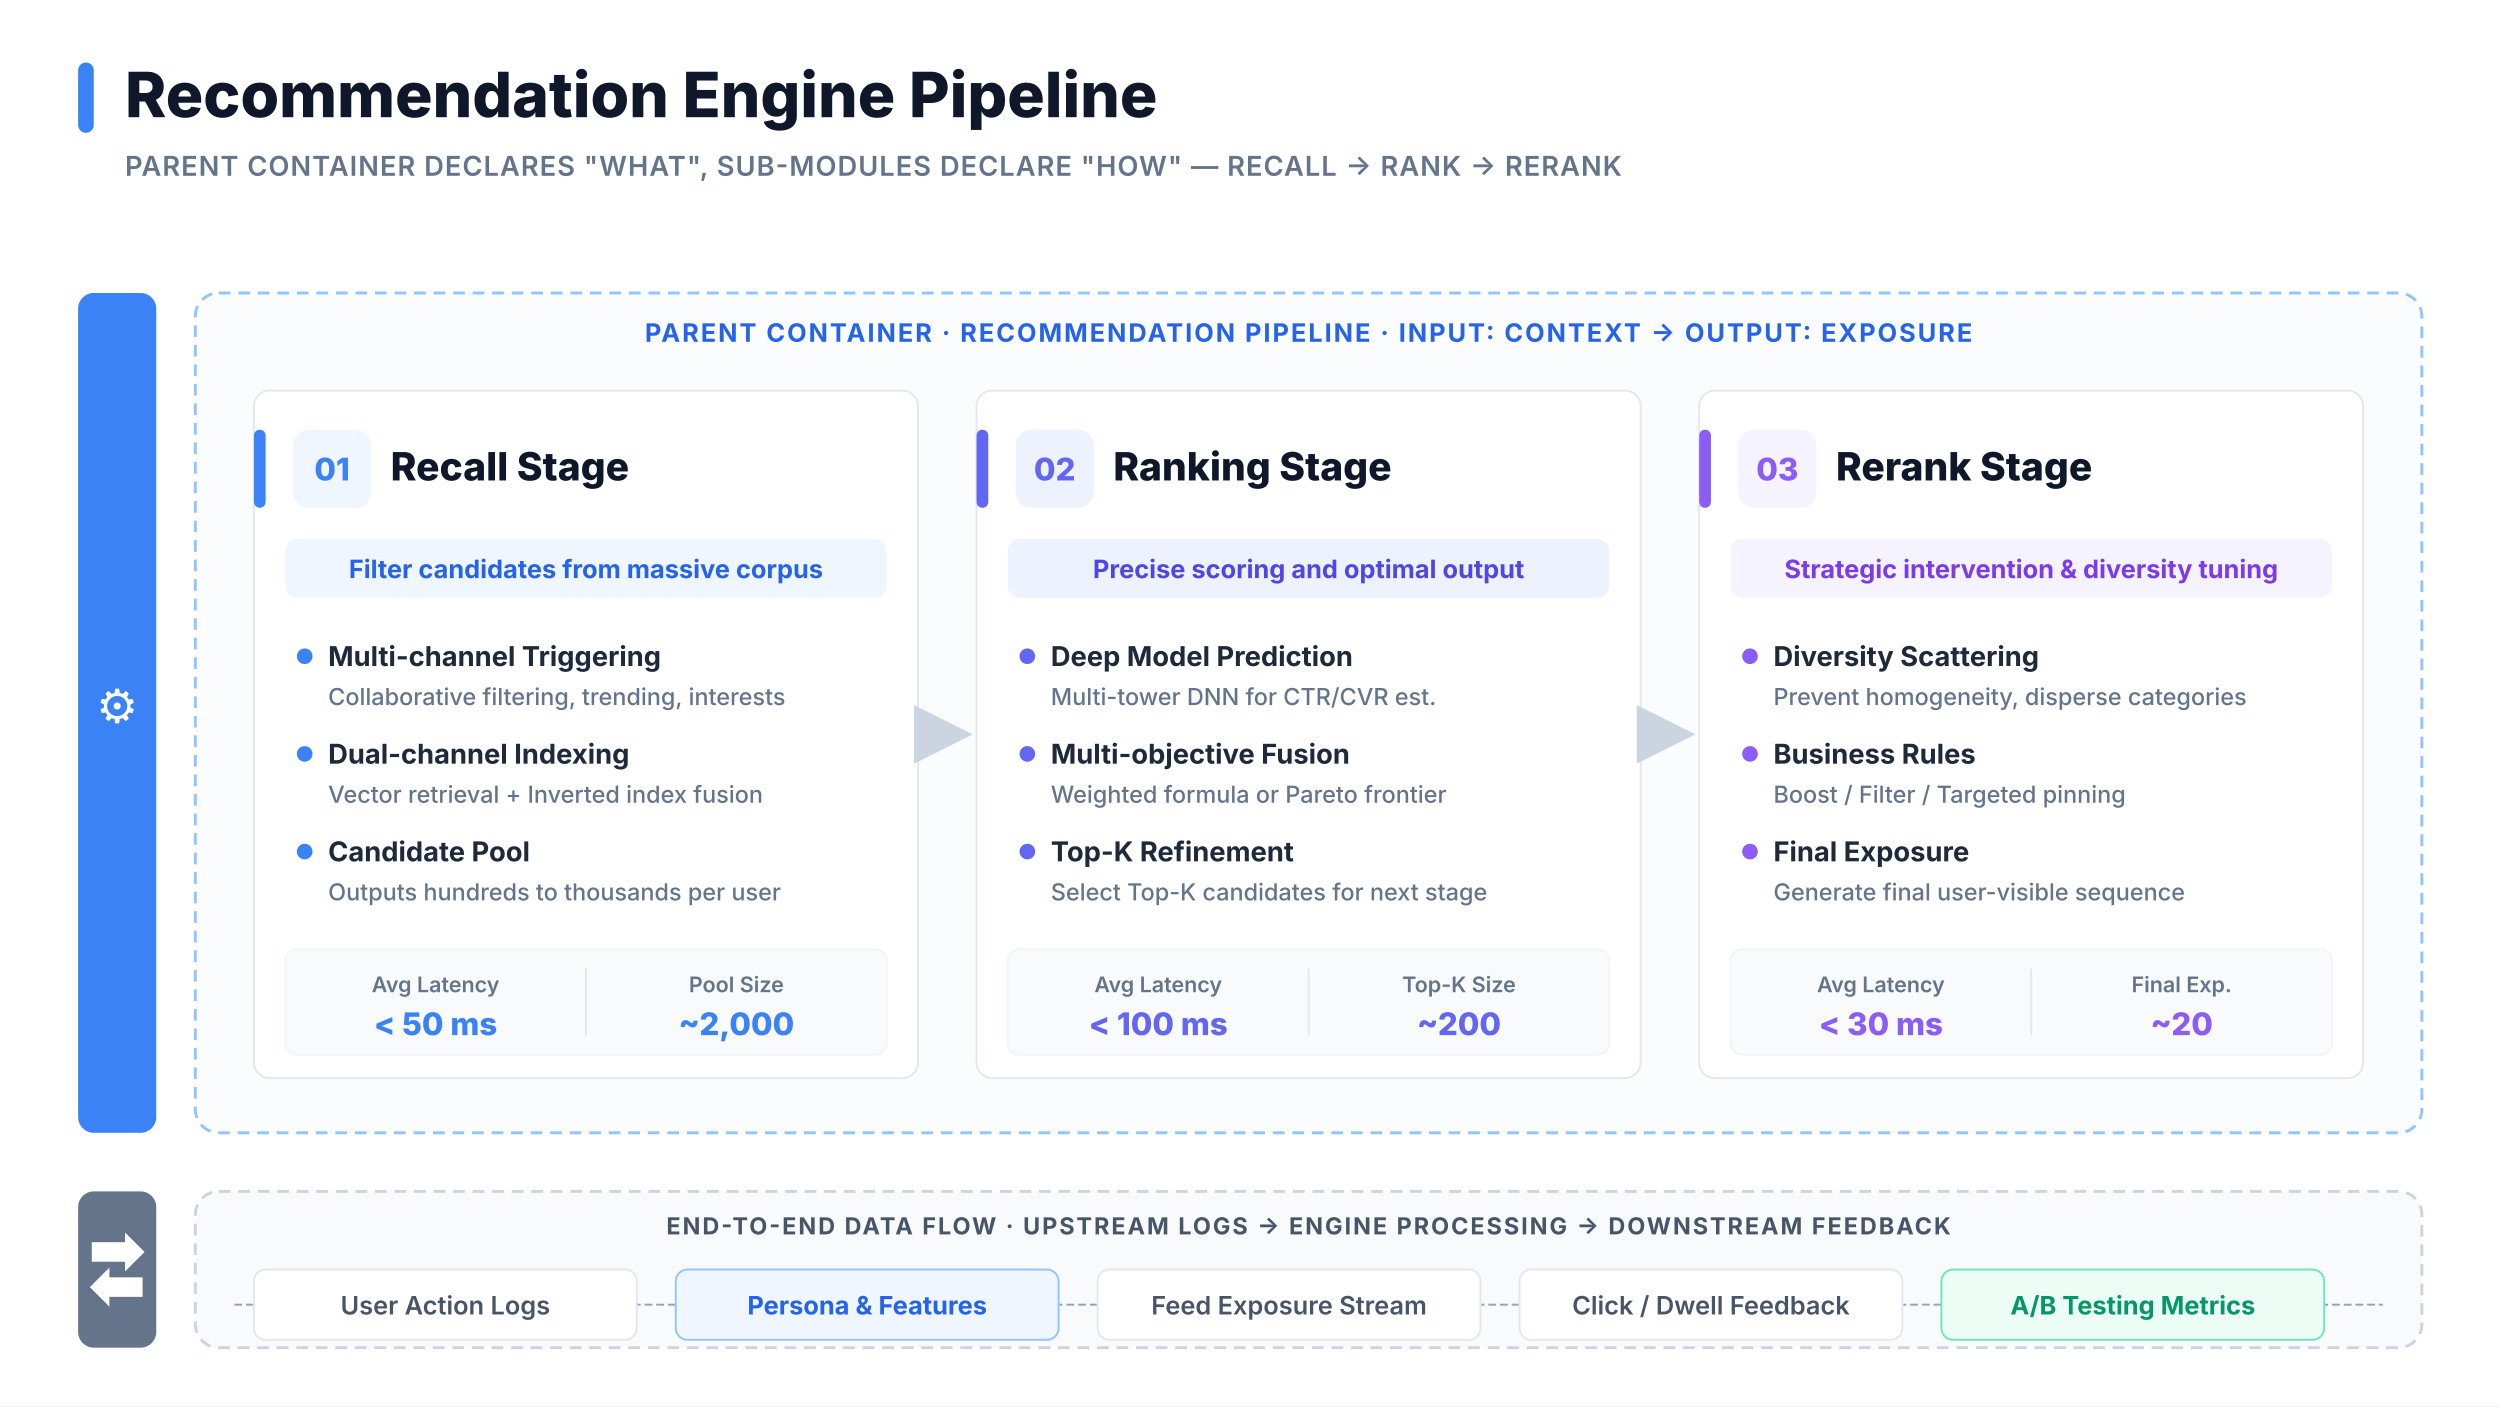
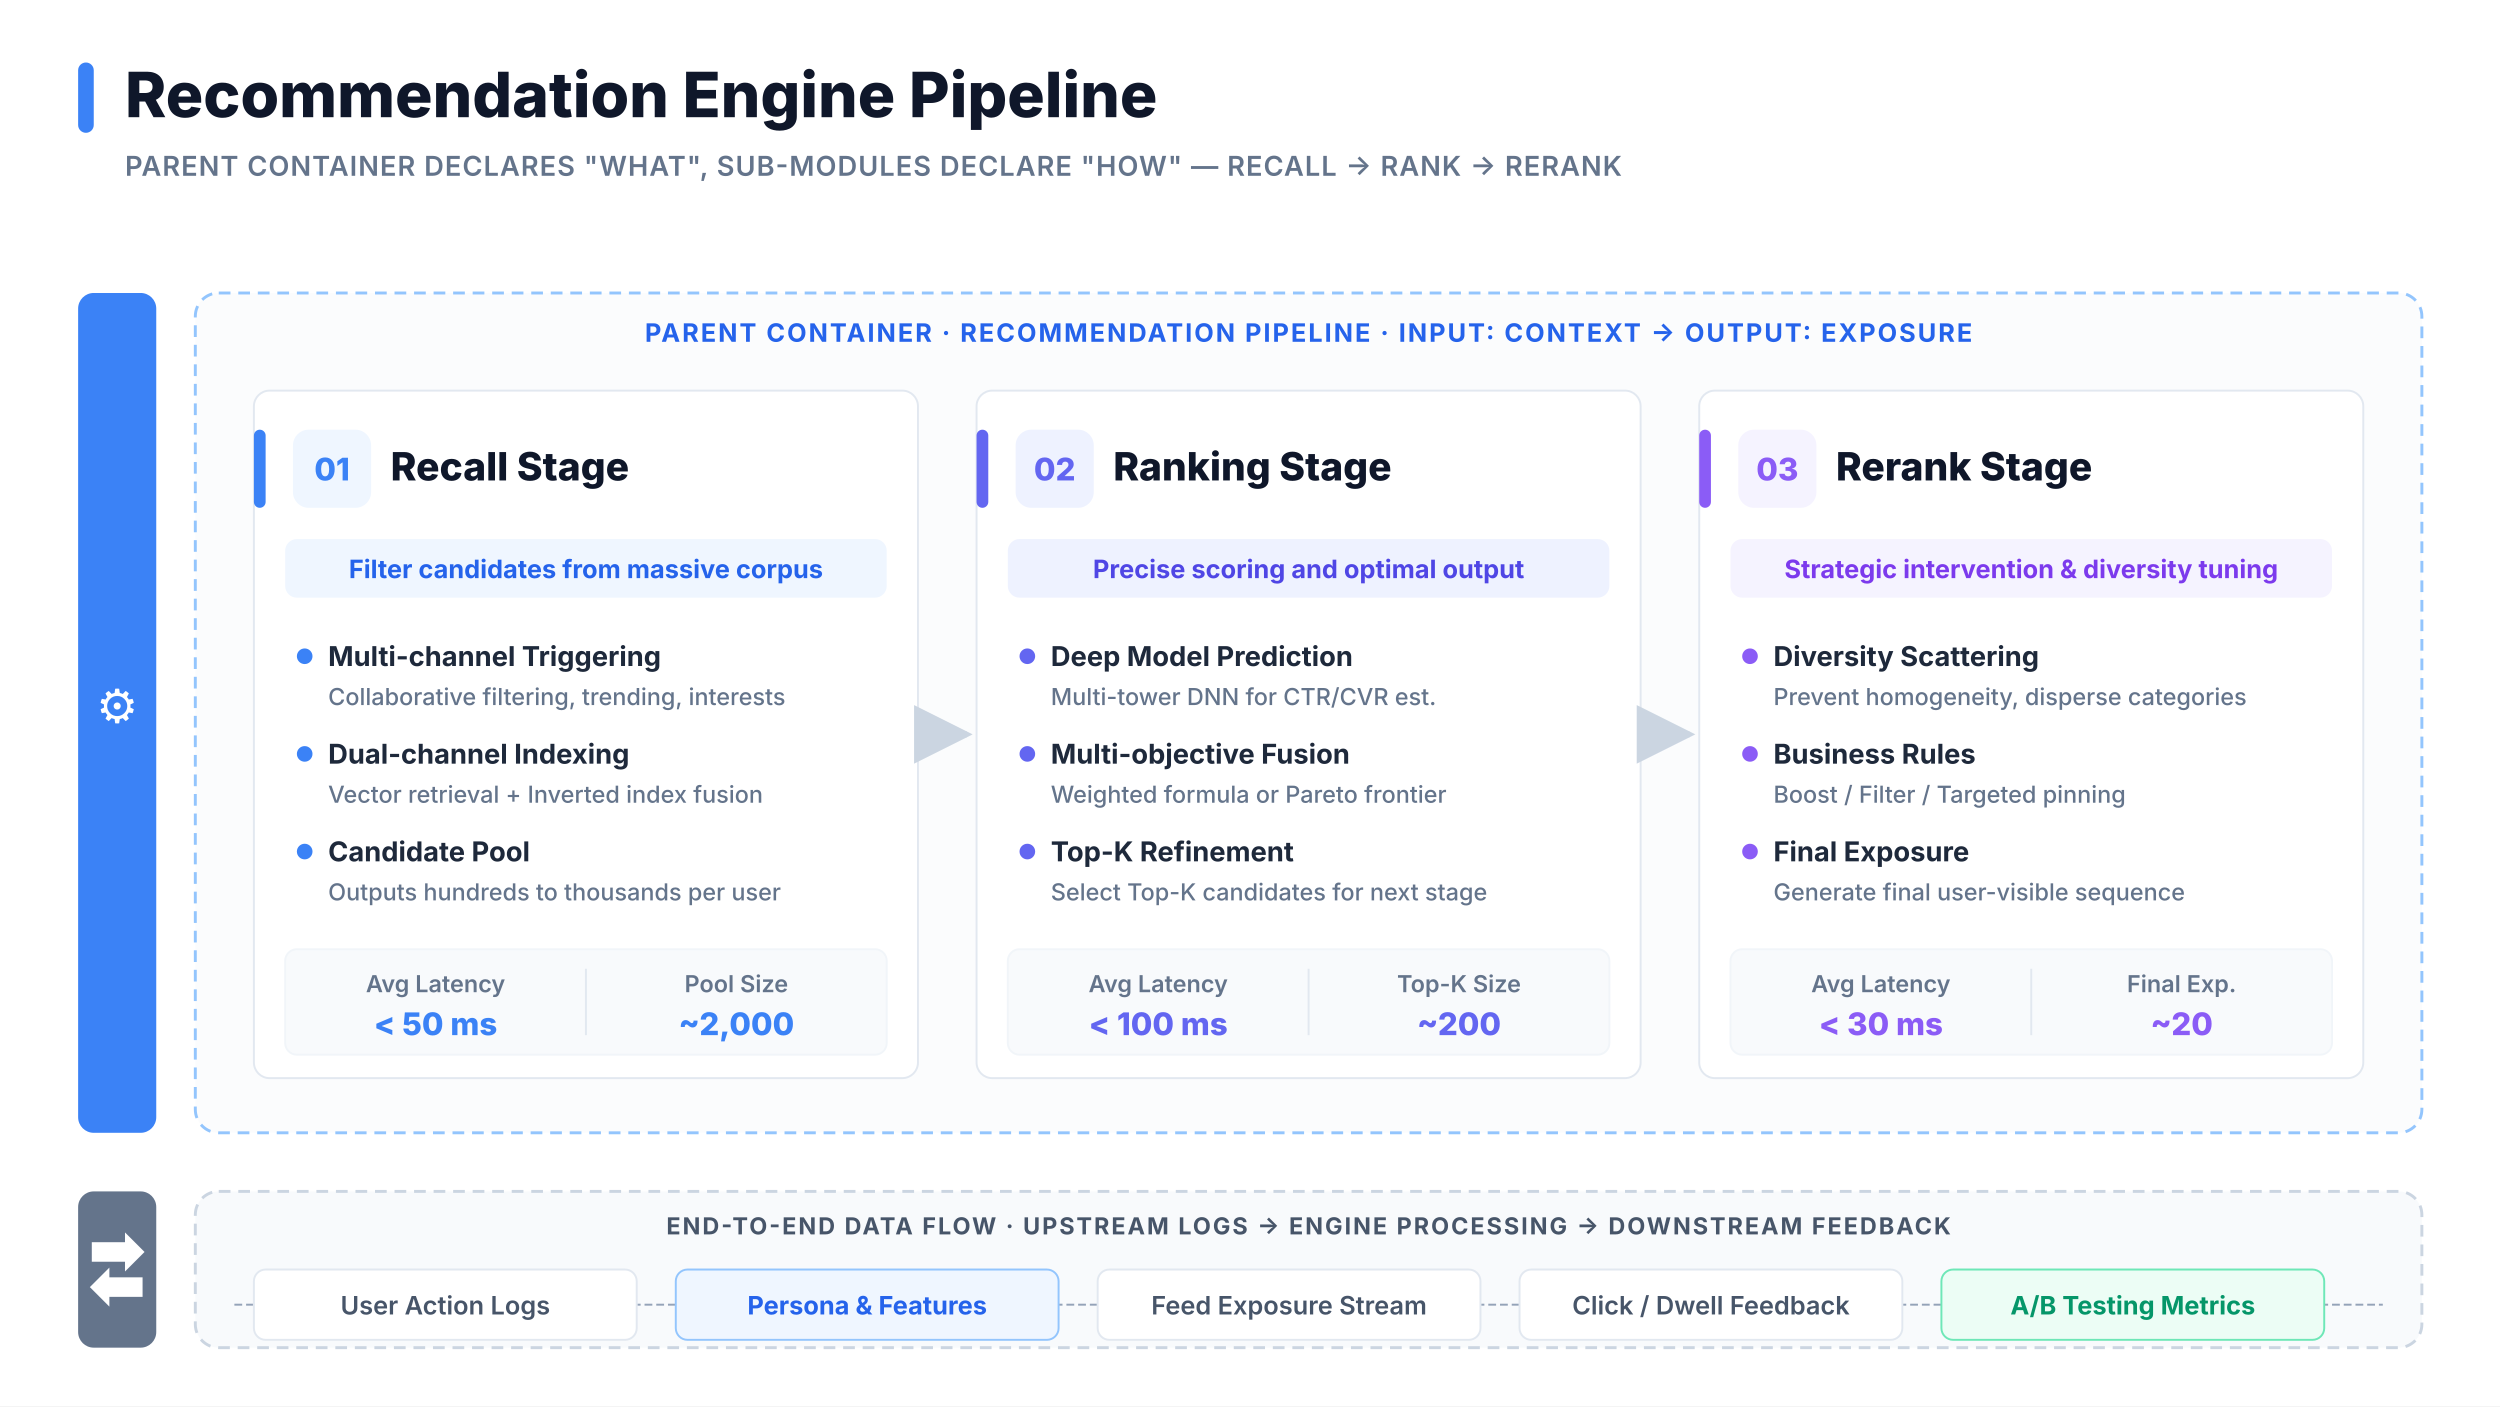
<svg xmlns="http://www.w3.org/2000/svg" viewBox="0 0 1280 720" width="1280" height="720">
  <defs>
    <marker id="mcArrow" markerWidth="10" markerHeight="10" refX="9" refY="5" orient="auto" markerUnits="strokeWidth">
      <path d="M0,0 L10,5 L0,10 Z" fill="#CBD5E1" />
    </marker>
  </defs>
  <rect width="1280" height="720" fill="#FFFFFF" />
  <rect x="40" y="32" width="8" height="36" rx="4" fill="#3B82F6" />
  <text x="64" y="60" font-family="-apple-system, BlinkMacSystemFont, 'Segoe UI', sans-serif" font-size="32" font-weight="800" fill="#0F172A">Recommendation Engine Pipeline</text>
  <text x="64" y="90" font-family="-apple-system, BlinkMacSystemFont, 'Segoe UI', sans-serif" font-size="14" font-weight="600" fill="#64748B" letter-spacing="0.5">
        PARENT CONTAINER DECLARES "WHAT", SUB-MODULES DECLARE "HOW" — RECALL → RANK → RERANK
    </text>
  <rect x="40" y="150" width="40" height="430" rx="8" fill="#3B82F6" />
  <text x="60" y="370" text-anchor="middle" font-family="-apple-system, BlinkMacSystemFont, 'Segoe UI', sans-serif" font-size="24" fill="#FFFFFF">⚙</text>
  <rect x="100" y="150" width="1140" height="430" rx="12" fill="#F8FAFC" fill-opacity="0.6" stroke="#93C5FD" stroke-width="1.5" stroke-dasharray="6 4" />
  <text x="670" y="175" text-anchor="middle" font-family="-apple-system, BlinkMacSystemFont, 'Segoe UI', sans-serif" font-size="13" font-weight="700" fill="#2563EB" letter-spacing="1">PARENT CONTAINER · RECOMMENDATION PIPELINE · INPUT: CONTEXT → OUTPUT: EXPOSURE</text>
  <g id="recall-stage-card">
    <rect x="130" y="200" width="340" height="352" rx="8" fill="#FFFFFF" stroke="#E2E8F0" stroke-width="1" />
    <rect x="130" y="220" width="6" height="40" rx="3" fill="#3B82F6" />
    <rect x="150" y="220" width="40" height="40" rx="8" fill="#EFF6FF" />
    <text x="170" y="246" text-anchor="middle" font-family="-apple-system, BlinkMacSystemFont, 'Segoe UI', sans-serif" font-size="16" font-weight="800" fill="#3B82F6">01</text>
    <text x="200" y="246" font-family="-apple-system, BlinkMacSystemFont, 'Segoe UI', sans-serif" font-size="20" font-weight="800" fill="#0F172A">Recall Stage</text>
    <rect x="146" y="276" width="308" height="30" rx="6" fill="#EFF6FF" />
    <text x="300" y="296" text-anchor="middle" font-family="-apple-system, BlinkMacSystemFont, 'Segoe UI', sans-serif" font-size="13" font-weight="700" fill="#2563EB">Filter candidates from massive corpus</text>
    <circle cx="156" cy="336" r="4" fill="#3B82F6" />
    <text x="168" y="341" font-family="-apple-system, BlinkMacSystemFont, 'Segoe UI', sans-serif" font-size="14" font-weight="700" fill="#1E293B">Multi-channel Triggering</text>
    <text x="168" y="361" font-family="-apple-system, BlinkMacSystemFont, 'Segoe UI', sans-serif" font-size="12" font-weight="500" fill="#64748B">Collaborative filtering, trending, interests</text>
    <circle cx="156" cy="386" r="4" fill="#3B82F6" />
    <text x="168" y="391" font-family="-apple-system, BlinkMacSystemFont, 'Segoe UI', sans-serif" font-size="14" font-weight="700" fill="#1E293B">Dual-channel Indexing</text>
    <text x="168" y="411" font-family="-apple-system, BlinkMacSystemFont, 'Segoe UI', sans-serif" font-size="12" font-weight="500" fill="#64748B">Vector retrieval + Inverted index fusion</text>
    <circle cx="156" cy="436" r="4" fill="#3B82F6" />
    <text x="168" y="441" font-family="-apple-system, BlinkMacSystemFont, 'Segoe UI', sans-serif" font-size="14" font-weight="700" fill="#1E293B">Candidate Pool</text>
    <text x="168" y="461" font-family="-apple-system, BlinkMacSystemFont, 'Segoe UI', sans-serif" font-size="12" font-weight="500" fill="#64748B">Outputs hundreds to thousands per user</text>
    <rect x="146" y="486" width="308" height="54" rx="6" fill="#F8FAFC" stroke="#F1F5F9" stroke-width="1" />
    <line x1="300" y1="496" x2="300" y2="530" stroke="#E2E8F0" stroke-width="1" />
-     <text x="223" y="508" text-anchor="middle" font-family="-apple-system, BlinkMacSystemFont, 'Segoe UI', sans-serif" font-size="11" font-weight="600" fill="#64748B">Avg Latency</text>
+     <text x="223" y="508" text-anchor="middle" font-family="-apple-system, BlinkMacSystemFont, 'Segoe UI', sans-serif" font-size="12" font-weight="600" fill="#64748B">Avg Latency</text>
    <text x="223" y="530" text-anchor="middle" font-family="-apple-system, BlinkMacSystemFont, 'Segoe UI', sans-serif" font-size="16" font-weight="800" fill="#3B82F6">&lt; 50 ms</text>
-     <text x="377" y="508" text-anchor="middle" font-family="-apple-system, BlinkMacSystemFont, 'Segoe UI', sans-serif" font-size="11" font-weight="600" fill="#64748B">Pool Size</text>
+     <text x="377" y="508" text-anchor="middle" font-family="-apple-system, BlinkMacSystemFont, 'Segoe UI', sans-serif" font-size="12" font-weight="600" fill="#64748B">Pool Size</text>
    <text x="377" y="530" text-anchor="middle" font-family="-apple-system, BlinkMacSystemFont, 'Segoe UI', sans-serif" font-size="16" font-weight="800" fill="#3B82F6">~2,000</text>
  </g>
  <line x1="475" y1="376" x2="495" y2="376" stroke="#CBD5E1" stroke-width="3" marker-end="url(#mcArrow)" />
  <g id="ranking-stage-card">
    <rect x="500" y="200" width="340" height="352" rx="8" fill="#FFFFFF" stroke="#E2E8F0" stroke-width="1" />
    <rect x="500" y="220" width="6" height="40" rx="3" fill="#6366F1" />
    <rect x="520" y="220" width="40" height="40" rx="8" fill="#EEF2FF" />
    <text x="540" y="246" text-anchor="middle" font-family="-apple-system, BlinkMacSystemFont, 'Segoe UI', sans-serif" font-size="16" font-weight="800" fill="#6366F1">02</text>
    <text x="570" y="246" font-family="-apple-system, BlinkMacSystemFont, 'Segoe UI', sans-serif" font-size="20" font-weight="800" fill="#0F172A">Ranking Stage</text>
    <rect x="516" y="276" width="308" height="30" rx="6" fill="#EEF2FF" />
    <text x="670" y="296" text-anchor="middle" font-family="-apple-system, BlinkMacSystemFont, 'Segoe UI', sans-serif" font-size="13" font-weight="700" fill="#4F46E5">Precise scoring and optimal output</text>
    <circle cx="526" cy="336" r="4" fill="#6366F1" />
    <text x="538" y="341" font-family="-apple-system, BlinkMacSystemFont, 'Segoe UI', sans-serif" font-size="14" font-weight="700" fill="#1E293B">Deep Model Prediction</text>
    <text x="538" y="361" font-family="-apple-system, BlinkMacSystemFont, 'Segoe UI', sans-serif" font-size="12" font-weight="500" fill="#64748B">Multi-tower DNN for CTR/CVR est.</text>
    <circle cx="526" cy="386" r="4" fill="#6366F1" />
    <text x="538" y="391" font-family="-apple-system, BlinkMacSystemFont, 'Segoe UI', sans-serif" font-size="14" font-weight="700" fill="#1E293B">Multi-objective Fusion</text>
    <text x="538" y="411" font-family="-apple-system, BlinkMacSystemFont, 'Segoe UI', sans-serif" font-size="12" font-weight="500" fill="#64748B">Weighted formula or Pareto frontier</text>
    <circle cx="526" cy="436" r="4" fill="#6366F1" />
    <text x="538" y="441" font-family="-apple-system, BlinkMacSystemFont, 'Segoe UI', sans-serif" font-size="14" font-weight="700" fill="#1E293B">Top-K Refinement</text>
    <text x="538" y="461" font-family="-apple-system, BlinkMacSystemFont, 'Segoe UI', sans-serif" font-size="12" font-weight="500" fill="#64748B">Select Top-K candidates for next stage</text>
    <rect x="516" y="486" width="308" height="54" rx="6" fill="#F8FAFC" stroke="#F1F5F9" stroke-width="1" />
    <line x1="670" y1="496" x2="670" y2="530" stroke="#E2E8F0" stroke-width="1" />
-     <text x="593" y="508" text-anchor="middle" font-family="-apple-system, BlinkMacSystemFont, 'Segoe UI', sans-serif" font-size="11" font-weight="600" fill="#64748B">Avg Latency</text>
+     <text x="593" y="508" text-anchor="middle" font-family="-apple-system, BlinkMacSystemFont, 'Segoe UI', sans-serif" font-size="12" font-weight="600" fill="#64748B">Avg Latency</text>
    <text x="593" y="530" text-anchor="middle" font-family="-apple-system, BlinkMacSystemFont, 'Segoe UI', sans-serif" font-size="16" font-weight="800" fill="#6366F1">&lt; 100 ms</text>
-     <text x="747" y="508" text-anchor="middle" font-family="-apple-system, BlinkMacSystemFont, 'Segoe UI', sans-serif" font-size="11" font-weight="600" fill="#64748B">Top-K Size</text>
+     <text x="747" y="508" text-anchor="middle" font-family="-apple-system, BlinkMacSystemFont, 'Segoe UI', sans-serif" font-size="12" font-weight="600" fill="#64748B">Top-K Size</text>
    <text x="747" y="530" text-anchor="middle" font-family="-apple-system, BlinkMacSystemFont, 'Segoe UI', sans-serif" font-size="16" font-weight="800" fill="#6366F1">~200</text>
  </g>
  <line x1="845" y1="376" x2="865" y2="376" stroke="#CBD5E1" stroke-width="3" marker-end="url(#mcArrow)" />
  <g id="rerank-stage-card">
    <rect x="870" y="200" width="340" height="352" rx="8" fill="#FFFFFF" stroke="#E2E8F0" stroke-width="1" />
    <rect x="870" y="220" width="6" height="40" rx="3" fill="#8B5CF6" />
    <rect x="890" y="220" width="40" height="40" rx="8" fill="#F5F3FF" />
    <text x="910" y="246" text-anchor="middle" font-family="-apple-system, BlinkMacSystemFont, 'Segoe UI', sans-serif" font-size="16" font-weight="800" fill="#8B5CF6">03</text>
    <text x="940" y="246" font-family="-apple-system, BlinkMacSystemFont, 'Segoe UI', sans-serif" font-size="20" font-weight="800" fill="#0F172A">Rerank Stage</text>
    <rect x="886" y="276" width="308" height="30" rx="6" fill="#F5F3FF" />
    <text x="1040" y="296" text-anchor="middle" font-family="-apple-system, BlinkMacSystemFont, 'Segoe UI', sans-serif" font-size="13" font-weight="700" fill="#7C3AED">Strategic intervention &amp; diversity tuning</text>
    <circle cx="896" cy="336" r="4" fill="#8B5CF6" />
    <text x="908" y="341" font-family="-apple-system, BlinkMacSystemFont, 'Segoe UI', sans-serif" font-size="14" font-weight="700" fill="#1E293B">Diversity Scattering</text>
    <text x="908" y="361" font-family="-apple-system, BlinkMacSystemFont, 'Segoe UI', sans-serif" font-size="12" font-weight="500" fill="#64748B">Prevent homogeneity, disperse categories</text>
    <circle cx="896" cy="386" r="4" fill="#8B5CF6" />
    <text x="908" y="391" font-family="-apple-system, BlinkMacSystemFont, 'Segoe UI', sans-serif" font-size="14" font-weight="700" fill="#1E293B">Business Rules</text>
    <text x="908" y="411" font-family="-apple-system, BlinkMacSystemFont, 'Segoe UI', sans-serif" font-size="12" font-weight="500" fill="#64748B">Boost / Filter / Targeted pinning</text>
    <circle cx="896" cy="436" r="4" fill="#8B5CF6" />
    <text x="908" y="441" font-family="-apple-system, BlinkMacSystemFont, 'Segoe UI', sans-serif" font-size="14" font-weight="700" fill="#1E293B">Final Exposure</text>
    <text x="908" y="461" font-family="-apple-system, BlinkMacSystemFont, 'Segoe UI', sans-serif" font-size="12" font-weight="500" fill="#64748B">Generate final user-visible sequence</text>
    <rect x="886" y="486" width="308" height="54" rx="6" fill="#F8FAFC" stroke="#F1F5F9" stroke-width="1" />
    <line x1="1040" y1="496" x2="1040" y2="530" stroke="#E2E8F0" stroke-width="1" />
-     <text x="963" y="508" text-anchor="middle" font-family="-apple-system, BlinkMacSystemFont, 'Segoe UI', sans-serif" font-size="11" font-weight="600" fill="#64748B">Avg Latency</text>
+     <text x="963" y="508" text-anchor="middle" font-family="-apple-system, BlinkMacSystemFont, 'Segoe UI', sans-serif" font-size="12" font-weight="600" fill="#64748B">Avg Latency</text>
    <text x="963" y="530" text-anchor="middle" font-family="-apple-system, BlinkMacSystemFont, 'Segoe UI', sans-serif" font-size="16" font-weight="800" fill="#8B5CF6">&lt; 30 ms</text>
-     <text x="1117" y="508" text-anchor="middle" font-family="-apple-system, BlinkMacSystemFont, 'Segoe UI', sans-serif" font-size="11" font-weight="600" fill="#64748B">Final Exp.</text>
+     <text x="1117" y="508" text-anchor="middle" font-family="-apple-system, BlinkMacSystemFont, 'Segoe UI', sans-serif" font-size="12" font-weight="600" fill="#64748B">Final Exp.</text>
    <text x="1117" y="530" text-anchor="middle" font-family="-apple-system, BlinkMacSystemFont, 'Segoe UI', sans-serif" font-size="16" font-weight="800" fill="#8B5CF6">~20</text>
  </g>
  <rect x="40" y="610" width="40" height="80" rx="8" fill="#64748B" />
  <path d="M 47 636 H 64 V 631 L 74 641 L 64 651 V 646 H 47 Z" fill="#FFFFFF" />
  <path d="M 73 664 H 56 V 669 L 46 659 L 56 649 V 654 H 73 Z" fill="#FFFFFF" />
  <rect x="100" y="610" width="1140" height="80" rx="12" fill="#F8FAFC" stroke="#CBD5E1" stroke-width="1.5" stroke-dasharray="6 4" />
  <text x="670" y="632" text-anchor="middle" font-family="-apple-system, BlinkMacSystemFont, 'Segoe UI', sans-serif" font-size="12" font-weight="700" fill="#475569" letter-spacing="1">END-TO-END DATA FLOW · UPSTREAM LOGS → ENGINE PROCESSING → DOWNSTREAM FEEDBACK</text>
  <line x1="120" y1="668" x2="1220" y2="668" stroke="#94A3B8" stroke-width="1" stroke-dasharray="4 2" />
  <rect x="130" y="650" width="196" height="36" rx="6" fill="#FFFFFF" stroke="#E2E8F0" stroke-width="1" />
  <text x="228" y="673" text-anchor="middle" font-family="-apple-system, BlinkMacSystemFont, 'Segoe UI', sans-serif" font-size="13" font-weight="600" fill="#475569">User Action Logs</text>
  <rect x="346" y="650" width="196" height="36" rx="6" fill="#EFF6FF" stroke="#93C5FD" stroke-width="1" />
  <text x="444" y="673" text-anchor="middle" font-family="-apple-system, BlinkMacSystemFont, 'Segoe UI', sans-serif" font-size="13" font-weight="700" fill="#2563EB">Persona &amp; Features</text>
  <rect x="562" y="650" width="196" height="36" rx="6" fill="#FFFFFF" stroke="#E2E8F0" stroke-width="1" />
  <text x="660" y="673" text-anchor="middle" font-family="-apple-system, BlinkMacSystemFont, 'Segoe UI', sans-serif" font-size="13" font-weight="600" fill="#475569">Feed Exposure Stream</text>
  <rect x="778" y="650" width="196" height="36" rx="6" fill="#FFFFFF" stroke="#E2E8F0" stroke-width="1" />
  <text x="876" y="673" text-anchor="middle" font-family="-apple-system, BlinkMacSystemFont, 'Segoe UI', sans-serif" font-size="13" font-weight="600" fill="#475569">Click / Dwell Feedback</text>
  <rect x="994" y="650" width="196" height="36" rx="6" fill="#ECFDF5" stroke="#6EE7B7" stroke-width="1" />
  <text x="1092" y="673" text-anchor="middle" font-family="-apple-system, BlinkMacSystemFont, 'Segoe UI', sans-serif" font-size="13" font-weight="700" fill="#059669">A/B Testing Metrics</text>
</svg>
